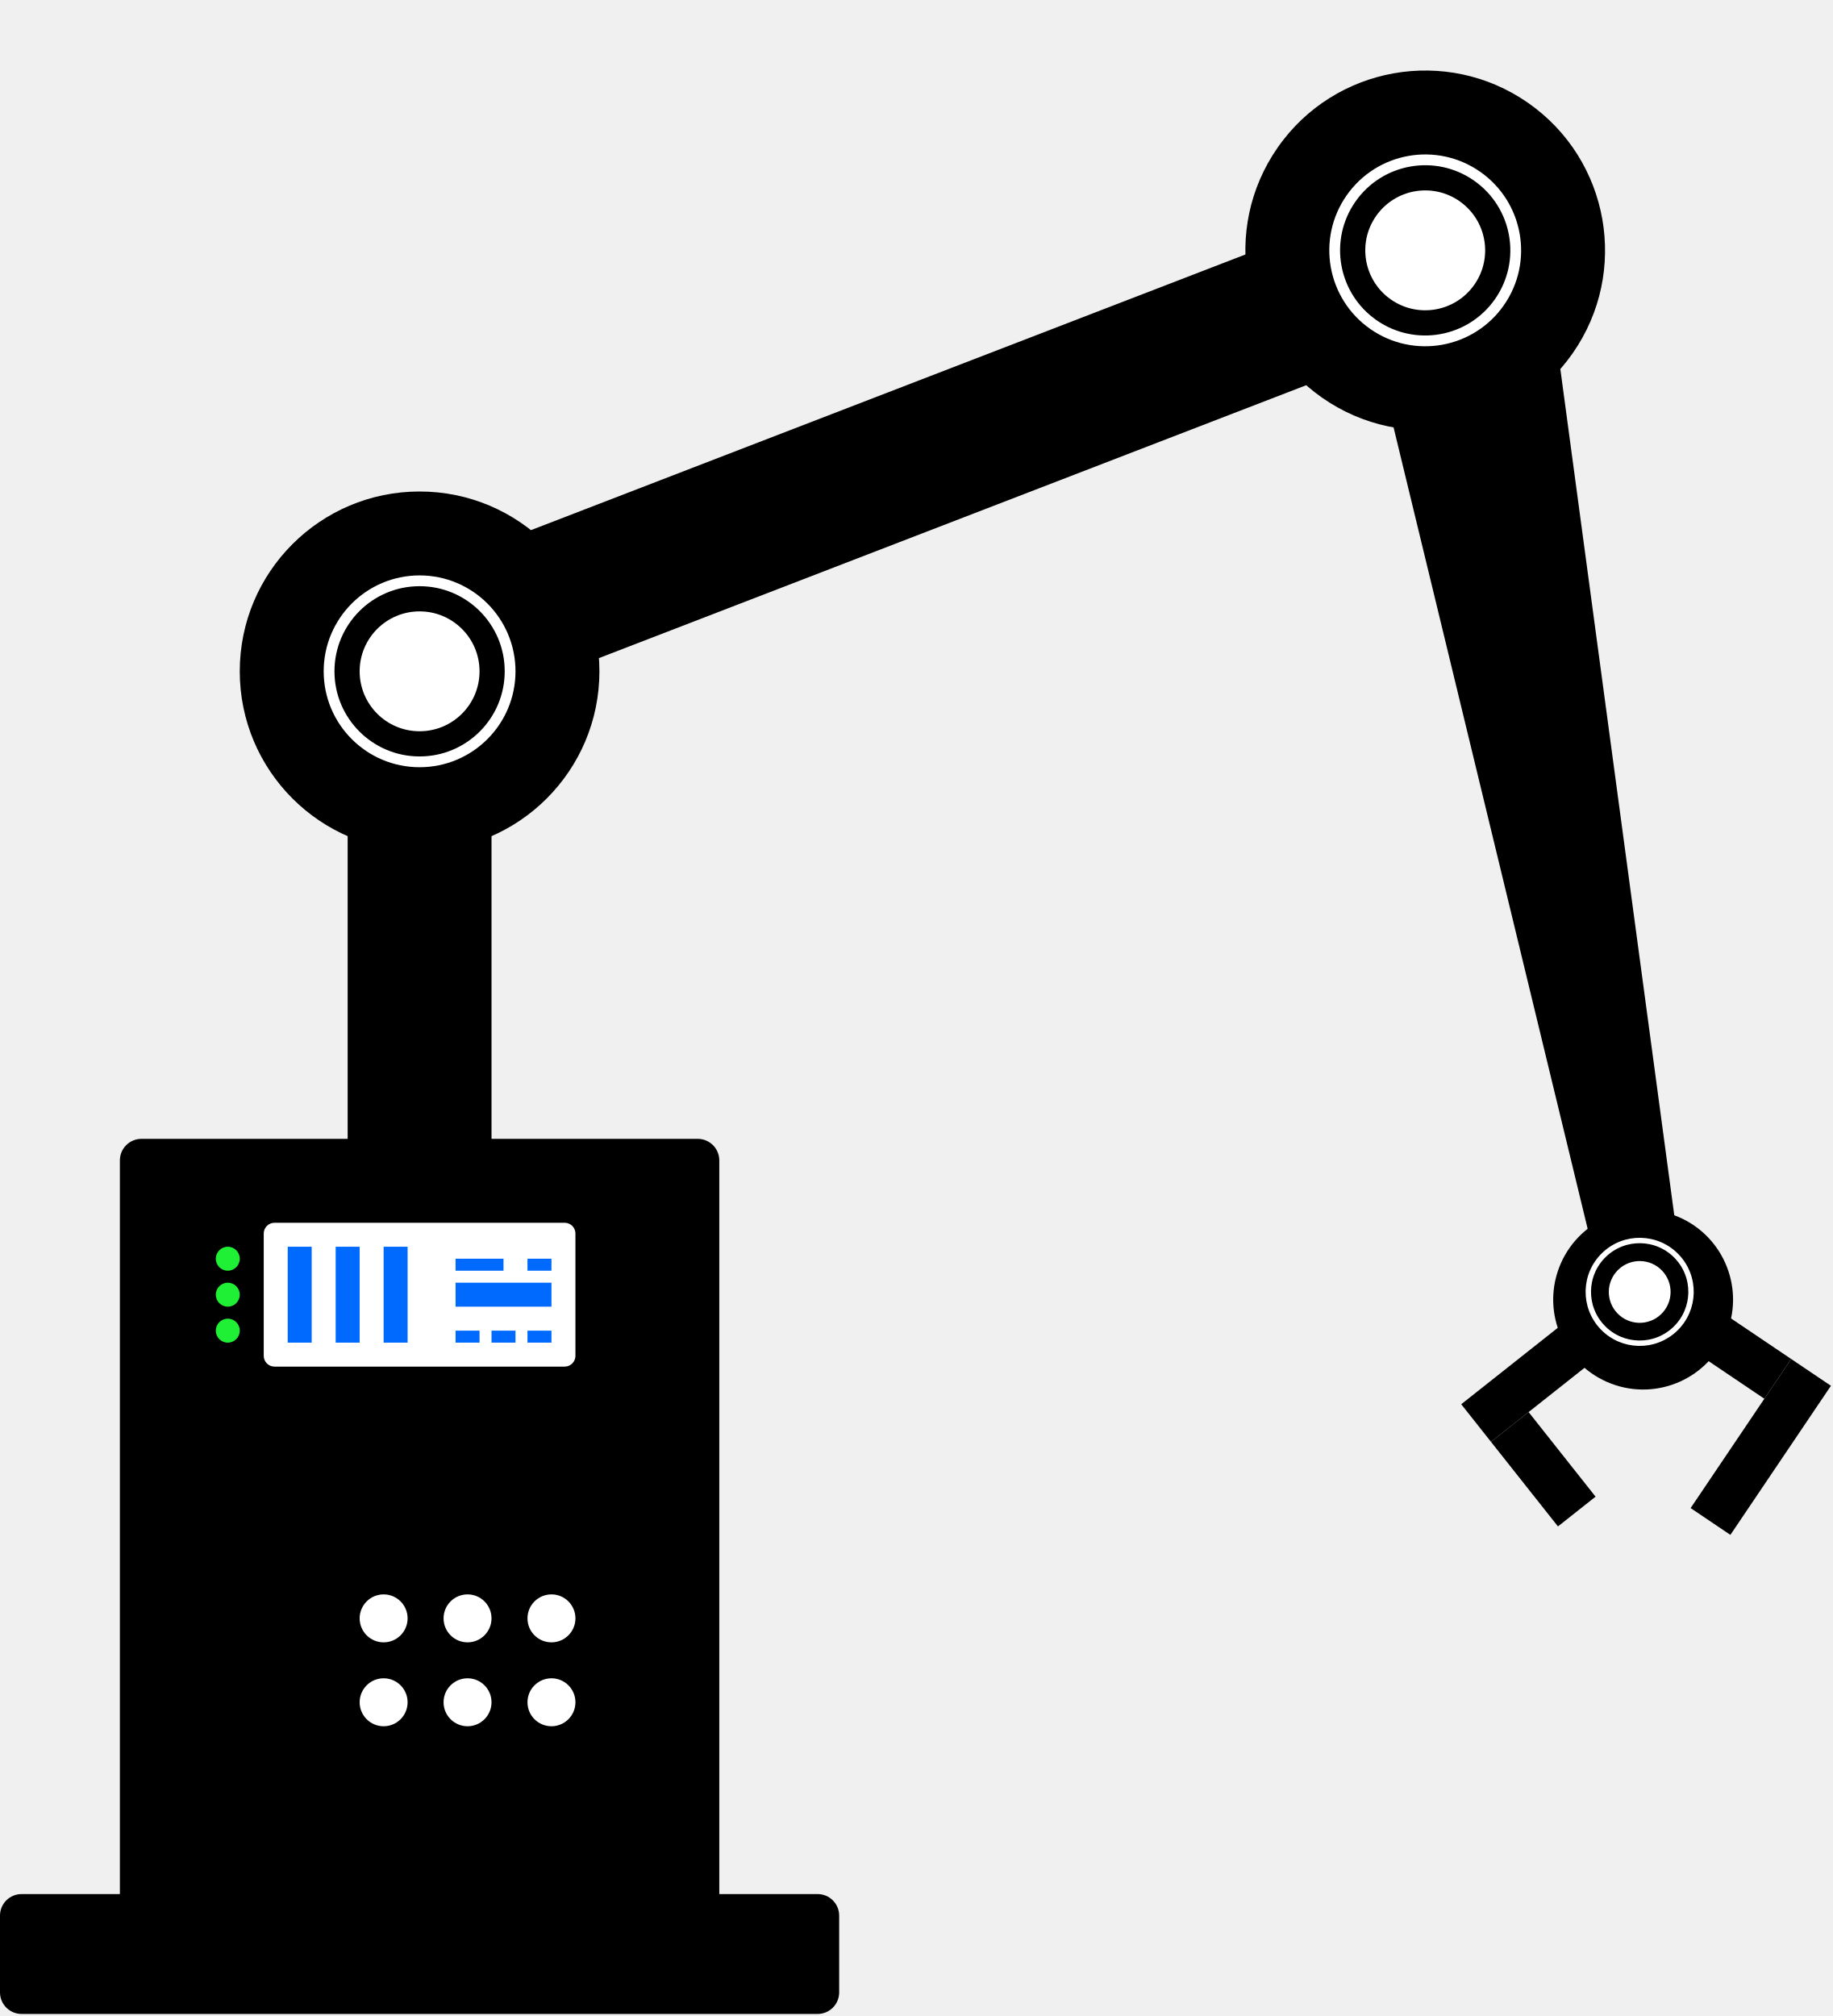
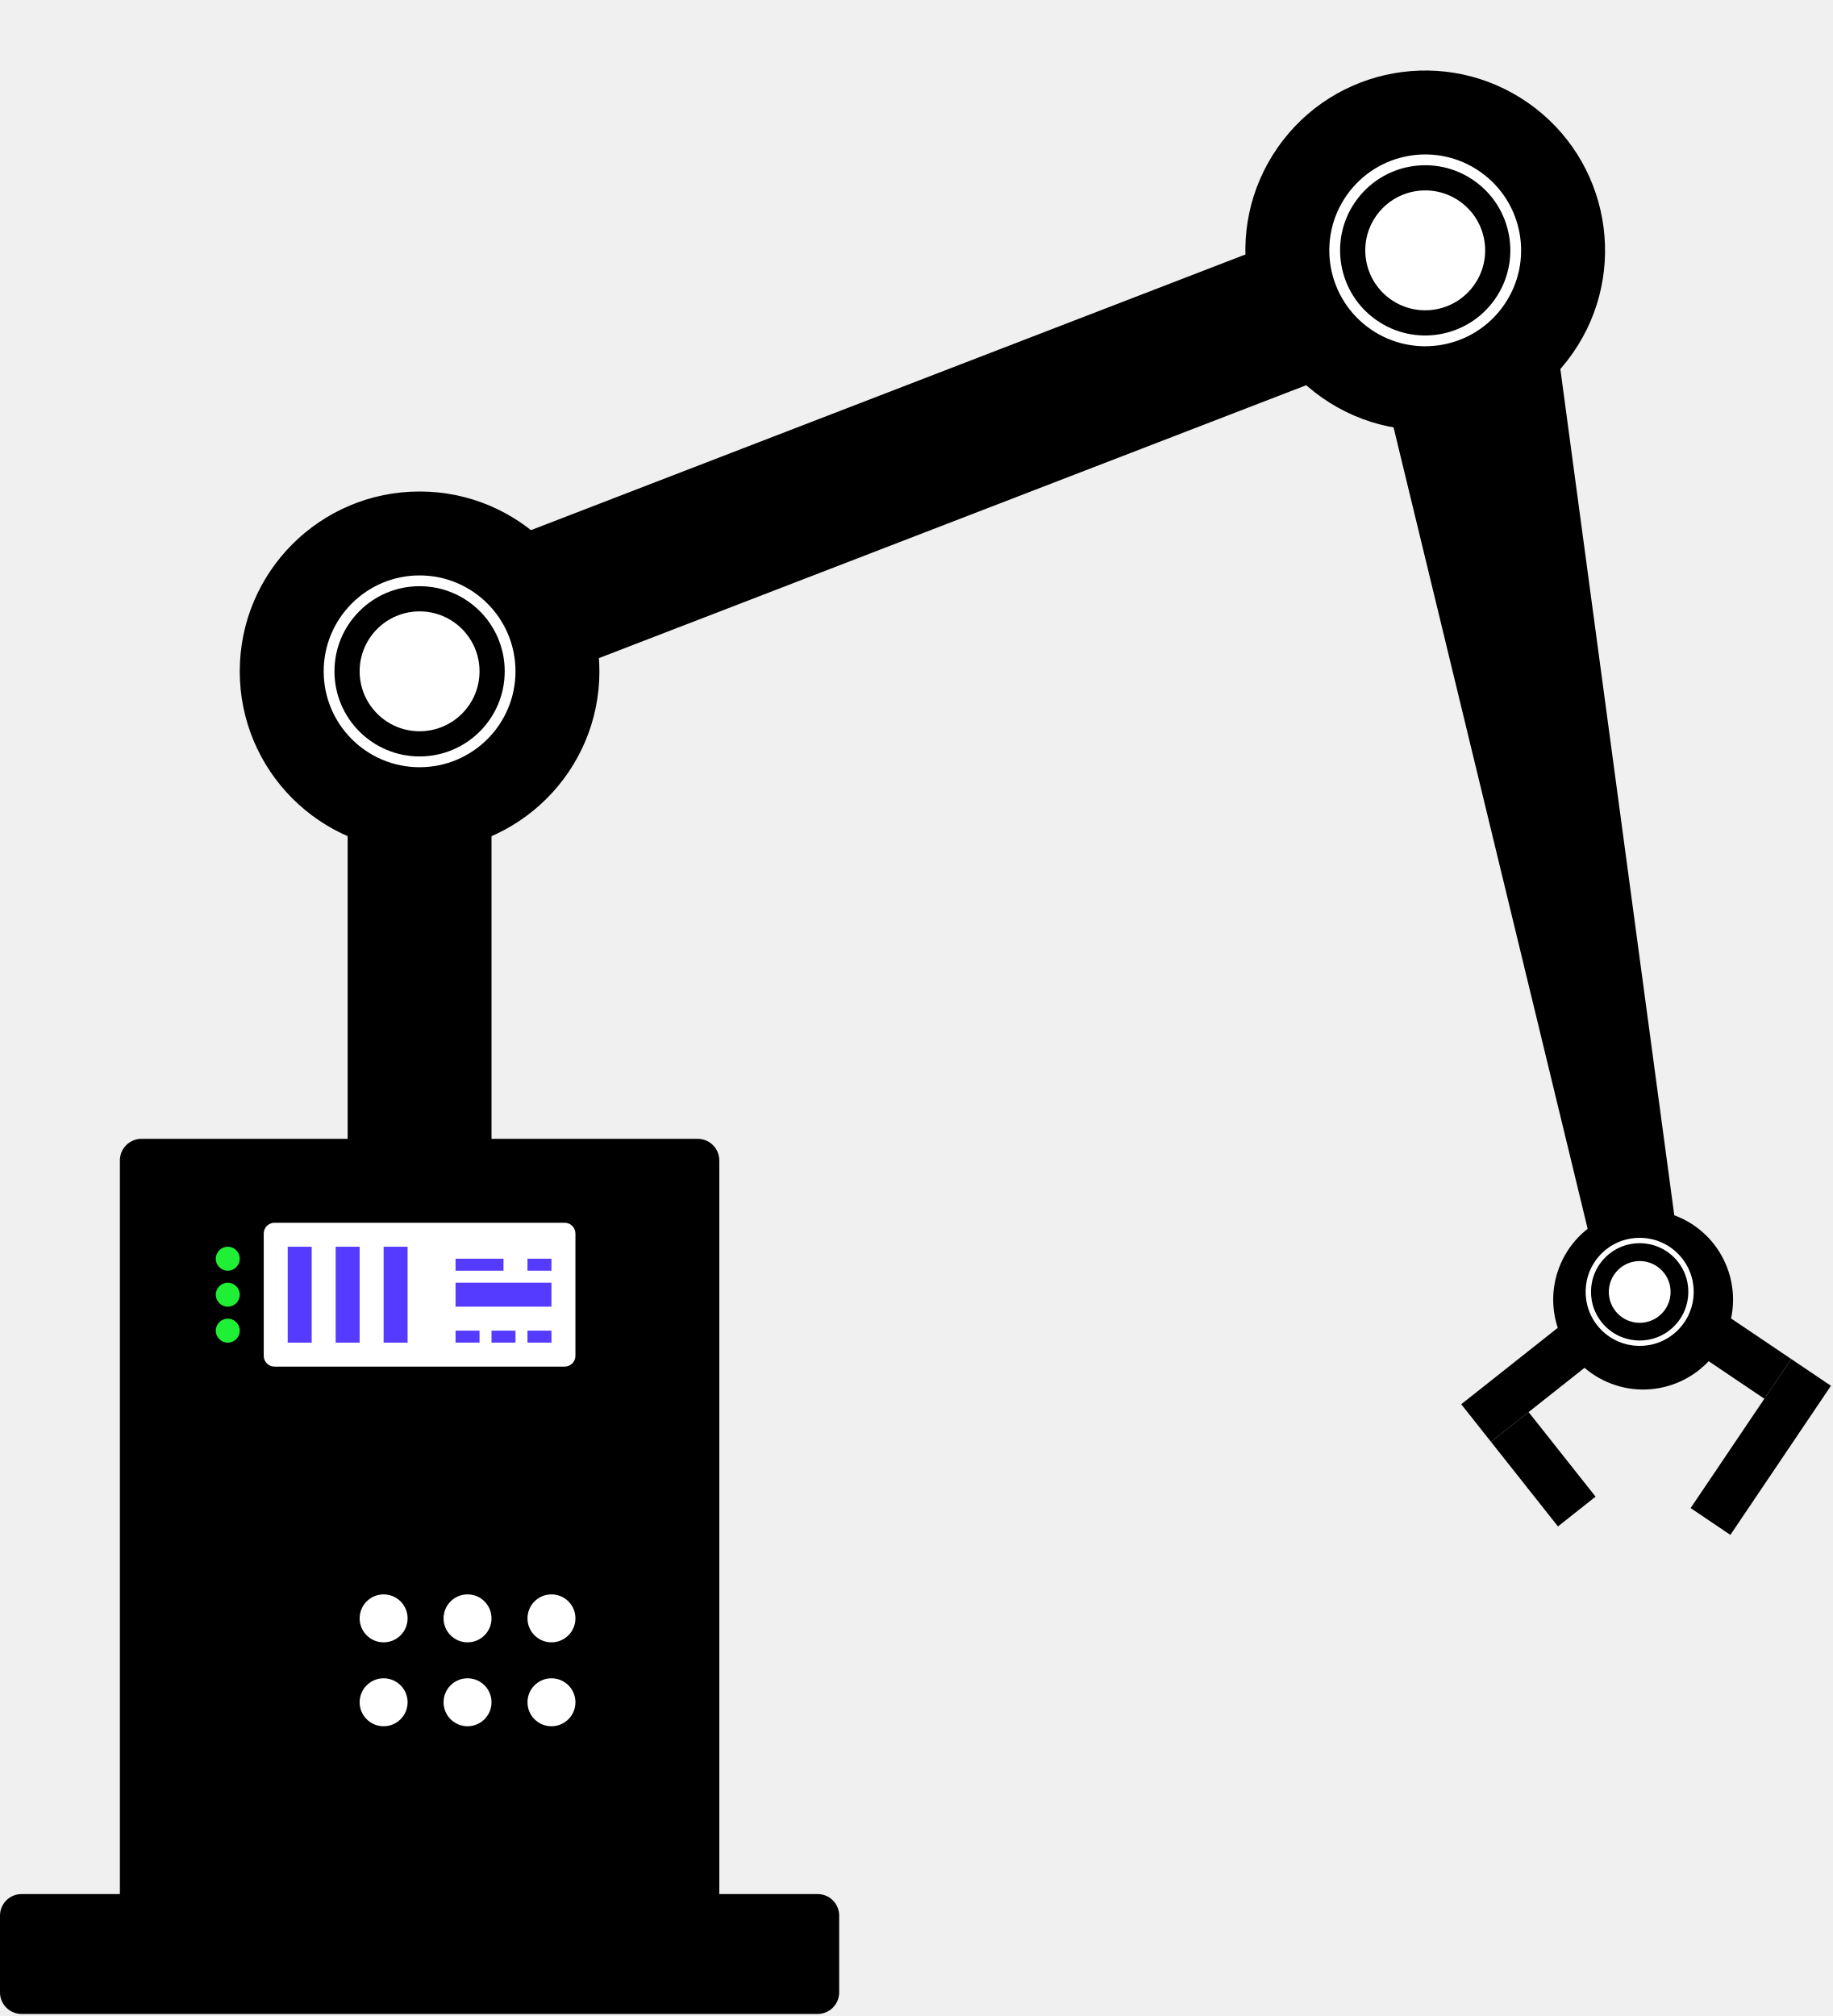
<svg xmlns="http://www.w3.org/2000/svg" width="170" height="187" viewBox="0 0 170 187" fill="none">
  <rect width="4.448" height="16.68" transform="matrix(-0.829111 -0.559084 -0.559084 0.829111 169.828 128.543)" fill="black" />
  <rect x="163.654" y="129.745" width="10.008" height="4.448" transform="rotate(-146.008 163.654 129.745)" fill="black" />
  <rect x="11.12" y="105.637" width="55.598" height="73.39" rx="2" fill="black" />
  <rect x="32.247" y="76.726" width="13.344" height="33.359" fill="black" />
  <circle cx="38.919" cy="62.27" r="16.68" fill="black" />
  <rect x="118.44" y="22.477" width="13.344" height="75.7" transform="rotate(68.9014 118.44 22.4775)" fill="black" />
  <path d="M127.853 33.831L144.313 31.135L155.42 113.638L147.538 115.115L127.853 33.831Z" fill="black" />
  <circle cx="38.919" cy="62.27" r="5.56" fill="white" />
  <circle cx="132.196" cy="23.223" r="16.68" transform="rotate(34.9014 132.196 23.2229)" fill="black" />
  <circle cx="132.196" cy="23.222" r="5.56" transform="rotate(34.9014 132.196 23.2224)" fill="white" />
  <circle cx="132.196" cy="23.223" r="8.396" transform="rotate(34.9014 132.196 23.2225)" stroke="white" />
  <rect width="4.448" height="16.68" transform="matrix(0.620645 0.784092 0.784092 -0.620645 135.537 130.254)" fill="black" />
  <rect x="141.785" y="130.98" width="10.008" height="4.448" transform="rotate(51.6367 141.785 130.98)" fill="black" />
  <circle cx="38.919" cy="62.27" r="8.396" stroke="white" />
  <circle cx="152.409" cy="120.549" r="8.34" transform="rotate(20.9285 152.409 120.549)" fill="black" />
  <circle cx="152.091" cy="119.838" r="2.865" transform="rotate(46.1201 152.091 119.838)" fill="white" />
  <circle cx="152.088" cy="119.83" r="4.764" transform="rotate(46.1201 152.088 119.83)" stroke="white" stroke-width="0.5" />
  <rect x="0" y="175.69" width="77.838" height="11.12" rx="2" fill="black" />
  <rect x="24.463" y="113.42" width="28.911" height="13.344" rx="1" fill="white" />
  <circle cx="21.128" cy="116.756" r="1.112" fill="#20F035" />
  <circle cx="21.128" cy="120.092" r="1.112" fill="#20F035" />
  <circle cx="21.128" cy="123.428" r="1.112" fill="#20F035" />
  <circle cx="51.151" cy="150.116" r="2.224" fill="white" />
  <circle cx="43.367" cy="150.116" r="2.224" fill="white" />
  <circle cx="35.583" cy="150.116" r="2.224" fill="white" />
  <circle cx="51.151" cy="157.899" r="2.224" fill="white" />
  <circle cx="43.367" cy="157.899" r="2.224" fill="white" />
  <circle cx="35.583" cy="157.899" r="2.224" fill="white" />
-   <rect x="26.687" y="115.645" width="2.224" height="8.896" fill="#006AFF" />
-   <rect x="31.135" y="115.645" width="2.224" height="8.896" fill="#006AFF" />
-   <rect x="35.583" y="115.645" width="2.224" height="8.896" fill="#006AFF" />
-   <rect x="42.255" y="117.868" width="1.112" height="4.448" transform="rotate(-90 42.2549 117.868)" fill="#006AFF" />
-   <rect x="48.927" y="117.868" width="1.112" height="2.224" transform="rotate(-90 48.9266 117.868)" fill="#006AFF" />
-   <rect x="42.255" y="121.204" width="2.224" height="8.896" transform="rotate(-90 42.2549 121.204)" fill="#006AFF" />
-   <rect x="42.255" y="124.54" width="1.112" height="2.224" transform="rotate(-90 42.2549 124.54)" fill="#006AFF" />
-   <rect x="45.591" y="124.54" width="1.112" height="2.224" transform="rotate(-90 45.5908 124.54)" fill="#006AFF" />
-   <rect x="48.927" y="124.54" width="1.112" height="2.224" transform="rotate(-90 48.9266 124.54)" fill="#006AFF" />
+   <rect x="26.687" y="115.645" width="2.224" height="8.896" fill="#543BFF" />
+   <rect x="31.135" y="115.645" width="2.224" height="8.896" fill="#543BFF" />
+   <rect x="35.583" y="115.645" width="2.224" height="8.896" fill="#543BFF" />
+   <rect x="42.255" y="117.868" width="1.112" height="4.448" transform="rotate(-90 42.2549 117.868)" fill="#543BFF" />
+   <rect x="48.927" y="117.868" width="1.112" height="2.224" transform="rotate(-90 48.9266 117.868)" fill="#543BFF" />
+   <rect x="42.255" y="121.204" width="2.224" height="8.896" transform="rotate(-90 42.2549 121.204)" fill="#543BFF" />
+   <rect x="42.255" y="124.54" width="1.112" height="2.224" transform="rotate(-90 42.2549 124.54)" fill="#543BFF" />
+   <rect x="45.591" y="124.54" width="1.112" height="2.224" transform="rotate(-90 45.5908 124.54)" fill="#543BFF" />
+   <rect x="48.927" y="124.54" width="1.112" height="2.224" transform="rotate(-90 48.9266 124.54)" fill="#543BFF" />
</svg>
